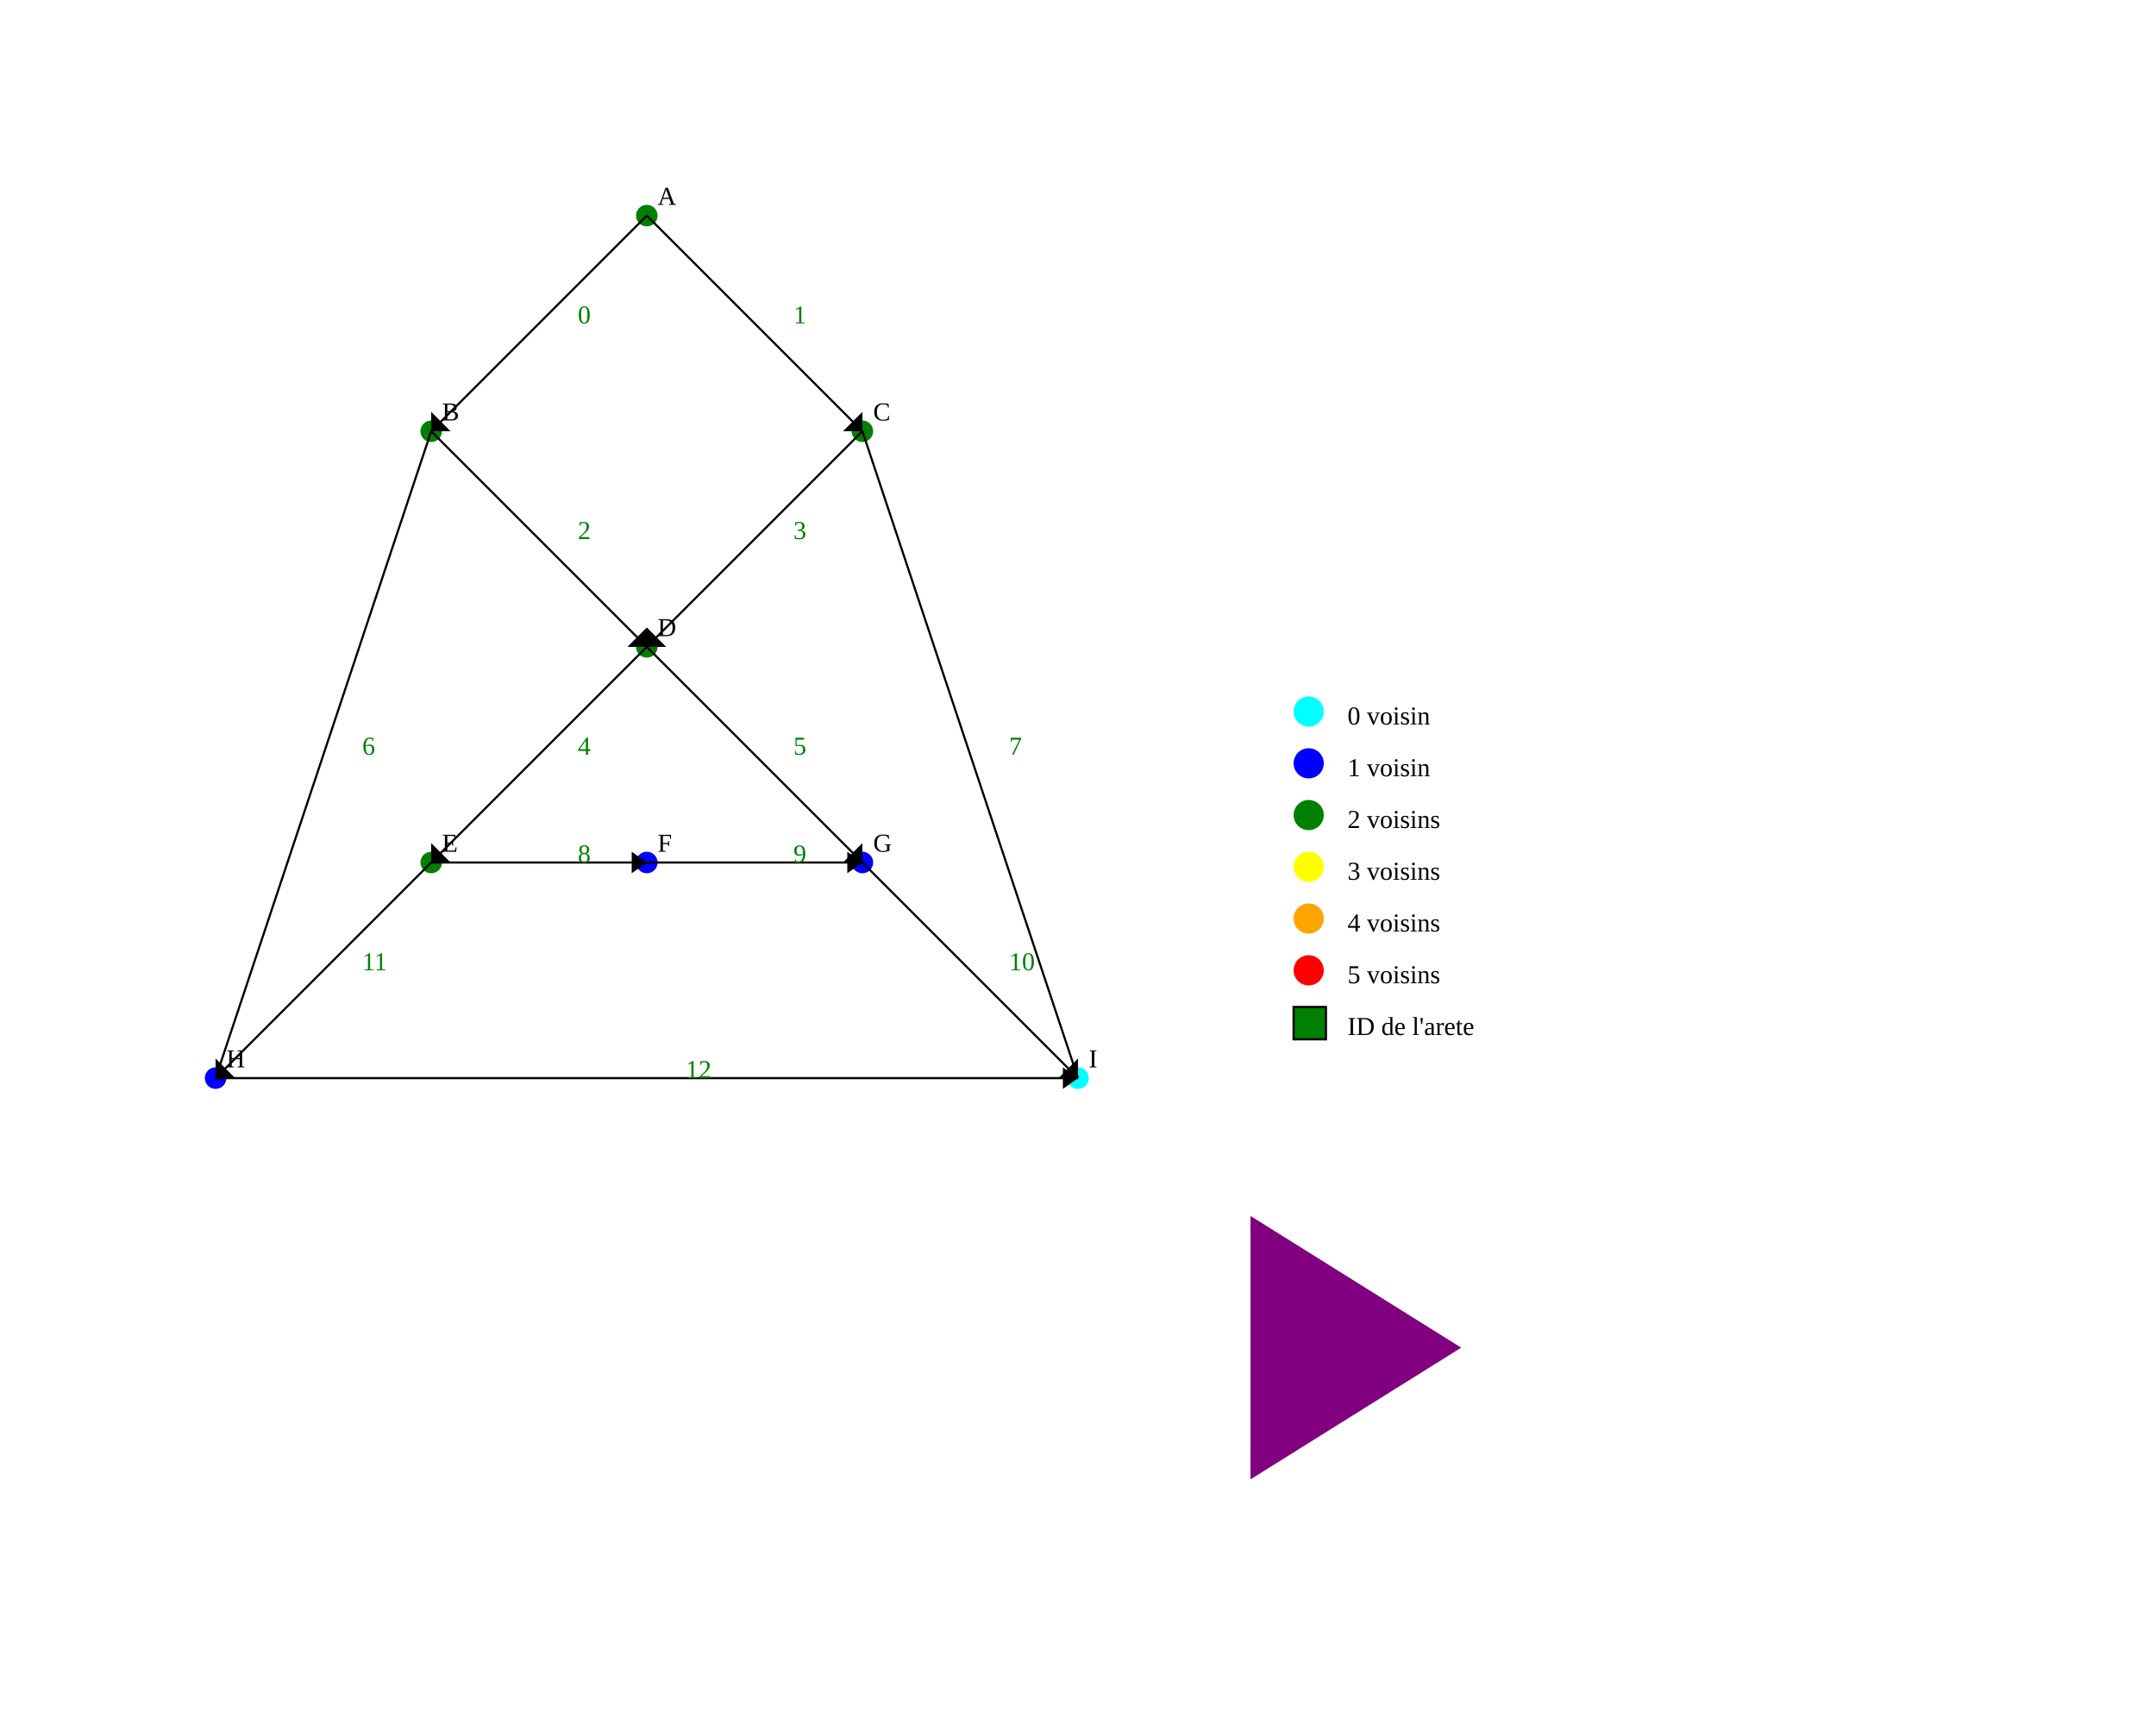
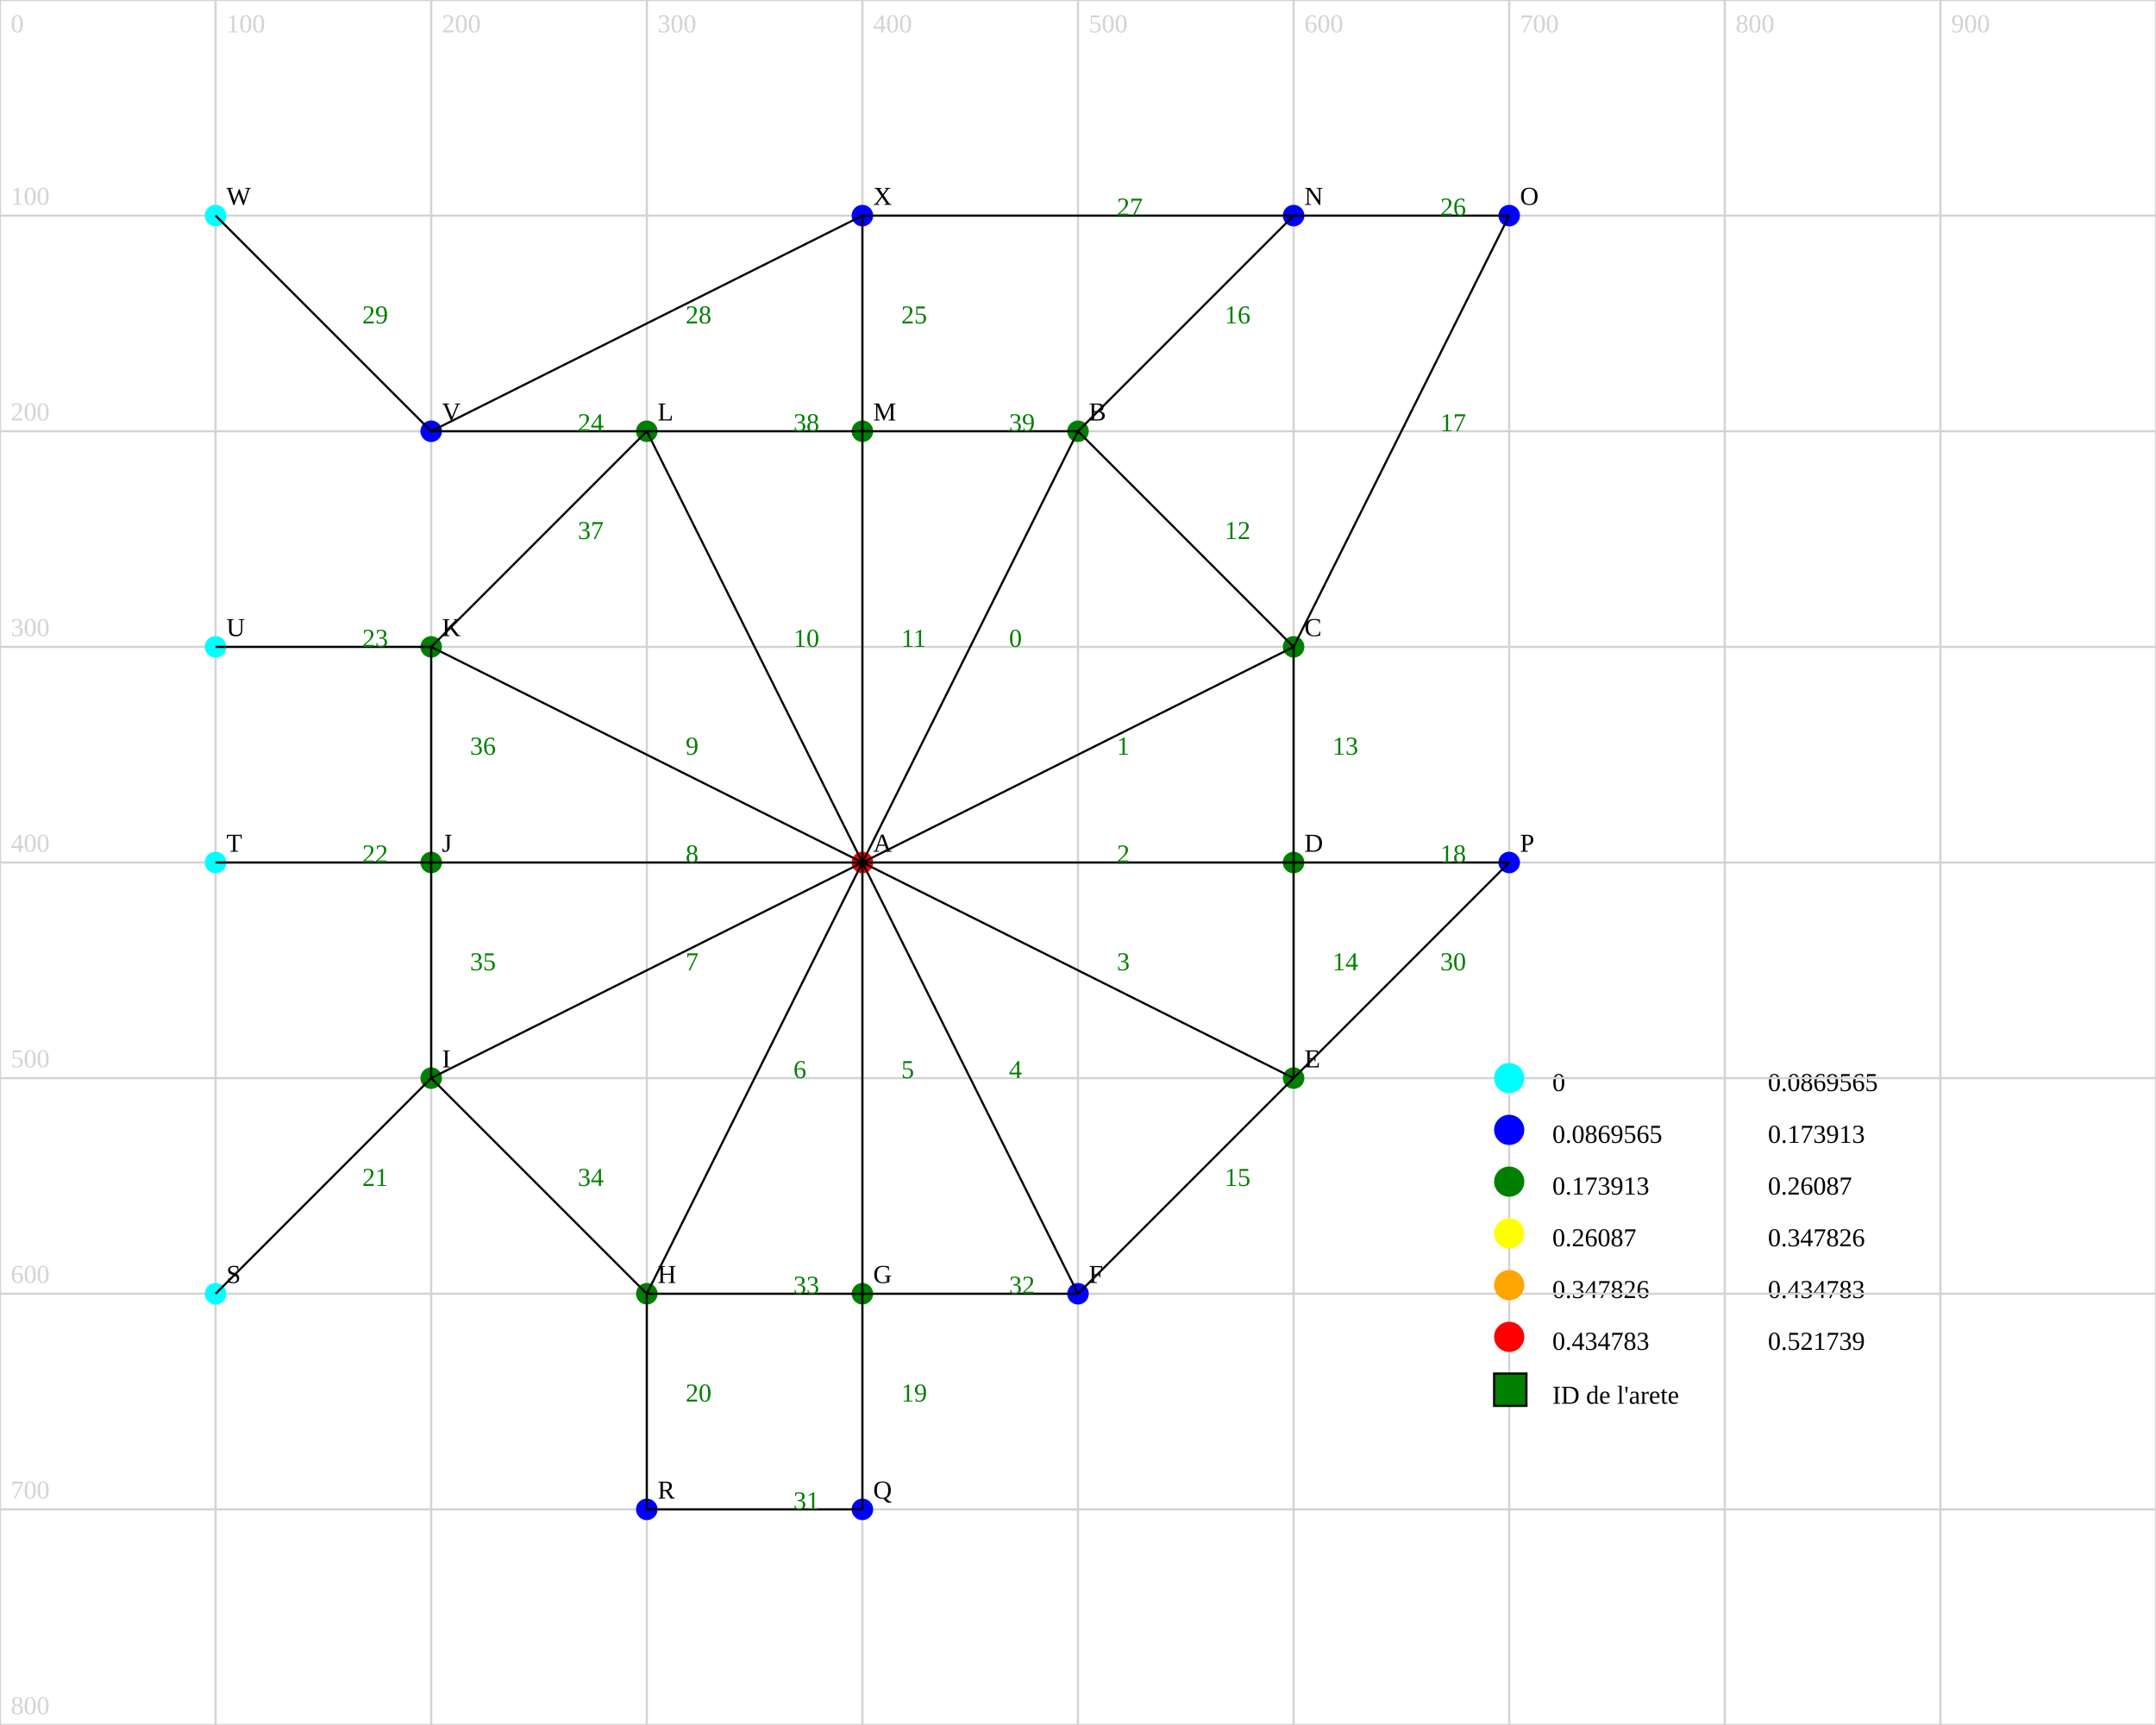
<svg xmlns="http://www.w3.org/2000/svg" version="1.1" width="1000" height="800">
-   <text x="625" y="336" fill="black">0 voisin</text>
-   <text x="625" y="360" fill="black">1 voisin</text>
-   <text x="625" y="384" fill="black">2 voisins</text>
-   <text x="625" y="408" fill="black">3 voisins</text>
-   <text x="625" y="432" fill="black">4 voisins</text>
-   <text x="625" y="456" fill="black">5 voisins</text>
-   <polygon points=" 600,600 600,650 640,625" style="fill:black;stroke:purple;stroke-width:40" />
-   <circle cx="300" cy="100" r="5" fill="green" />
-   <text x="305" y="95" fill="black">A</text>
-   <circle cx="200" cy="200" r="5" fill="green" />
-   <text x="205" y="195" fill="black">B</text>
+   <text x="720" y="506" fill="black">0</text>
+   <text x="820" y="506" fill="black">0.0869565</text>
+   <text x="720" y="530" fill="black">0.0869565</text>
+   <text x="820" y="530" fill="black">0.173913</text>
+   <text x="720" y="554" fill="black">0.173913</text>
+   <text x="820" y="554" fill="black">0.26087</text>
+   <text x="720" y="578" fill="black">0.26087</text>
+   <text x="820" y="578" fill="black">0.347826</text>
+   <text x="720" y="602" fill="black">0.347826</text>
+   <text x="820" y="602" fill="black">0.434783</text>
+   <text x="720" y="626" fill="black">0.434783</text>
+   <text x="820" y="626" fill="black">0.521739</text>
+   <line x1="0" y1="0" x2="1000" y2="0" stroke="lightgrey" />
+   <text x="5" y="-5" fill="lightgrey">0</text>
+   <line x1="0" y1="100" x2="1000" y2="100" stroke="lightgrey" />
+   <text x="5" y="95" fill="lightgrey">100</text>
+   <line x1="0" y1="200" x2="1000" y2="200" stroke="lightgrey" />
+   <text x="5" y="195" fill="lightgrey">200</text>
+   <line x1="0" y1="300" x2="1000" y2="300" stroke="lightgrey" />
+   <text x="5" y="295" fill="lightgrey">300</text>
+   <line x1="0" y1="400" x2="1000" y2="400" stroke="lightgrey" />
+   <text x="5" y="395" fill="lightgrey">400</text>
+   <line x1="0" y1="500" x2="1000" y2="500" stroke="lightgrey" />
+   <text x="5" y="495" fill="lightgrey">500</text>
+   <line x1="0" y1="600" x2="1000" y2="600" stroke="lightgrey" />
+   <text x="5" y="595" fill="lightgrey">600</text>
+   <line x1="0" y1="700" x2="1000" y2="700" stroke="lightgrey" />
+   <text x="5" y="695" fill="lightgrey">700</text>
+   <line x1="0" y1="800" x2="1000" y2="800" stroke="lightgrey" />
+   <text x="5" y="795" fill="lightgrey">800</text>
+   <line x1="0" y1="0" x2="0" y2="800" stroke="lightgrey" />
+   <text x="5" y="15" fill="lightgrey">0</text>
+   <line x1="100" y1="0" x2="100" y2="800" stroke="lightgrey" />
+   <text x="105" y="15" fill="lightgrey">100</text>
+   <line x1="200" y1="0" x2="200" y2="800" stroke="lightgrey" />
+   <text x="205" y="15" fill="lightgrey">200</text>
+   <line x1="300" y1="0" x2="300" y2="800" stroke="lightgrey" />
+   <text x="305" y="15" fill="lightgrey">300</text>
+   <line x1="400" y1="0" x2="400" y2="800" stroke="lightgrey" />
+   <text x="405" y="15" fill="lightgrey">400</text>
+   <line x1="500" y1="0" x2="500" y2="800" stroke="lightgrey" />
+   <text x="505" y="15" fill="lightgrey">500</text>
+   <line x1="600" y1="0" x2="600" y2="800" stroke="lightgrey" />
+   <text x="605" y="15" fill="lightgrey">600</text>
+   <line x1="700" y1="0" x2="700" y2="800" stroke="lightgrey" />
+   <text x="705" y="15" fill="lightgrey">700</text>
+   <line x1="800" y1="0" x2="800" y2="800" stroke="lightgrey" />
+   <text x="805" y="15" fill="lightgrey">800</text>
+   <line x1="900" y1="0" x2="900" y2="800" stroke="lightgrey" />
+   <text x="905" y="15" fill="lightgrey">900</text>
+   <line x1="1000" y1="0" x2="1000" y2="800" stroke="lightgrey" />
+   <text x="1005" y="15" fill="lightgrey">1000</text>
+   <circle cx="400" cy="400" r="5" fill="red" />
+   <text x="405" y="395" fill="black">A</text>
+   <circle cx="500" cy="200" r="5" fill="green" />
+   <text x="505" y="195" fill="black">B</text>
+   <circle cx="600" cy="300" r="5" fill="green" />
+   <text x="605" y="295" fill="black">C</text>
+   <circle cx="600" cy="400" r="5" fill="green" />
+   <text x="605" y="395" fill="black">D</text>
+   <circle cx="600" cy="500" r="5" fill="green" />
+   <text x="605" y="495" fill="black">E</text>
+   <circle cx="500" cy="600" r="5" fill="blue" />
+   <text x="505" y="595" fill="black">F</text>
+   <circle cx="400" cy="600" r="5" fill="green" />
+   <text x="405" y="595" fill="black">G</text>
+   <circle cx="300" cy="600" r="5" fill="green" />
+   <text x="305" y="595" fill="black">H</text>
+   <circle cx="200" cy="500" r="5" fill="green" />
+   <text x="205" y="495" fill="black">I</text>
+   <circle cx="200" cy="400" r="5" fill="green" />
+   <text x="205" y="395" fill="black">J</text>
+   <circle cx="200" cy="300" r="5" fill="green" />
+   <text x="205" y="295" fill="black">K</text>
+   <circle cx="300" cy="200" r="5" fill="green" />
+   <text x="305" y="195" fill="black">L</text>
  <circle cx="400" cy="200" r="5" fill="green" />
-   <text x="405" y="195" fill="black">C</text>
-   <circle cx="300" cy="300" r="5" fill="green" />
-   <text x="305" y="295" fill="black">D</text>
-   <circle cx="200" cy="400" r="5" fill="green" />
-   <text x="205" y="395" fill="black">E</text>
-   <circle cx="300" cy="400" r="5" fill="blue" />
-   <text x="305" y="395" fill="black">F</text>
-   <circle cx="400" cy="400" r="5" fill="blue" />
-   <text x="405" y="395" fill="black">G</text>
-   <circle cx="100" cy="500" r="5" fill="blue" />
-   <text x="105" y="495" fill="black">H</text>
-   <circle cx="500" cy="500" r="5" fill="cyan" />
-   <text x="505" y="495" fill="black">I</text>
-   <line x1="300" y1="100" x2="200" y2="200" stroke="black" />
-   <text x="268" y="150" fill="green">0</text>
-   <polygon points=" 200,200 209,200 200,191" style="fill:black" />
-   <line x1="300" y1="100" x2="400" y2="200" stroke="black" />
-   <text x="368" y="150" fill="green">1</text>
-   <polygon points=" 400,200 391,200 400,191" style="fill:black" />
-   <line x1="200" y1="200" x2="300" y2="300" stroke="black" />
-   <text x="268" y="250" fill="green">2</text>
-   <polygon points=" 300,300 291,300 300,291" style="fill:black" />
-   <line x1="400" y1="200" x2="300" y2="300" stroke="black" />
-   <text x="368" y="250" fill="green">3</text>
-   <polygon points=" 300,300 309,300 300,291" style="fill:black" />
-   <line x1="300" y1="300" x2="200" y2="400" stroke="black" />
-   <text x="268" y="350" fill="green">4</text>
-   <polygon points=" 200,400 209,400 200,391" style="fill:black" />
-   <line x1="300" y1="300" x2="400" y2="400" stroke="black" />
-   <text x="368" y="350" fill="green">5</text>
-   <polygon points=" 400,400 391,400 400,391" style="fill:black" />
-   <line x1="200" y1="200" x2="100" y2="500" stroke="black" />
-   <text x="168" y="350" fill="green">6</text>
-   <polygon points=" 100,500 109,500 100,491" style="fill:black" />
-   <line x1="400" y1="200" x2="500" y2="500" stroke="black" />
-   <text x="468" y="350" fill="green">7</text>
-   <polygon points=" 500,500 491,500 500,491" style="fill:black" />
-   <line x1="200" y1="400" x2="300" y2="400" stroke="black" />
-   <text x="268" y="400" fill="green">8</text>
-   <polygon points=" 300,400 293,405 293,395" style="fill:black" />
-   <line x1="300" y1="400" x2="400" y2="400" stroke="black" />
-   <text x="368" y="400" fill="green">9</text>
-   <polygon points=" 400,400 393,405 393,395" style="fill:black" />
-   <line x1="400" y1="400" x2="500" y2="500" stroke="black" />
-   <text x="468" y="450" fill="green">10</text>
-   <polygon points=" 500,500 491,500 500,491" style="fill:black" />
-   <line x1="200" y1="400" x2="100" y2="500" stroke="black" />
-   <text x="168" y="450" fill="green">11</text>
-   <polygon points=" 100,500 109,500 100,491" style="fill:black" />
-   <line x1="100" y1="500" x2="500" y2="500" stroke="black" />
-   <text x="318" y="500" fill="green">12</text>
-   <polygon points=" 500,500 493,505 493,495" style="fill:black" />
-   <circle cx="607" cy="330" r="7" fill="cyan" />
-   <circle cx="607" cy="354" r="7" fill="blue" />
-   <circle cx="607" cy="378" r="7" fill="green" />
-   <circle cx="607" cy="402" r="7" fill="yellow" />
-   <circle cx="607" cy="426" r="7" fill="orange" />
-   <circle cx="607" cy="450" r="7" fill="red" />
-   <rect x="600" y="467" width="15" height="15" stroke="black" fill="green" stroke-width="1" />
-   <text x="625" y="480" fill="black">ID de l'arete</text>
+   <text x="405" y="195" fill="black">M</text>
+   <circle cx="600" cy="100" r="5" fill="blue" />
+   <text x="605" y="95" fill="black">N</text>
+   <circle cx="700" cy="100" r="5" fill="blue" />
+   <text x="705" y="95" fill="black">O</text>
+   <circle cx="700" cy="400" r="5" fill="blue" />
+   <text x="705" y="395" fill="black">P</text>
+   <circle cx="400" cy="700" r="5" fill="blue" />
+   <text x="405" y="695" fill="black">Q</text>
+   <circle cx="300" cy="700" r="5" fill="blue" />
+   <text x="305" y="695" fill="black">R</text>
+   <circle cx="100" cy="600" r="5" fill="cyan" />
+   <text x="105" y="595" fill="black">S</text>
+   <circle cx="100" cy="400" r="5" fill="cyan" />
+   <text x="105" y="395" fill="black">T</text>
+   <circle cx="100" cy="300" r="5" fill="cyan" />
+   <text x="105" y="295" fill="black">U</text>
+   <circle cx="200" cy="200" r="5" fill="blue" />
+   <text x="205" y="195" fill="black">V</text>
+   <circle cx="100" cy="100" r="5" fill="cyan" />
+   <text x="105" y="95" fill="black">W</text>
+   <circle cx="400" cy="100" r="5" fill="blue" />
+   <text x="405" y="95" fill="black">X</text>
+   <line x1="400" y1="400" x2="500" y2="200" stroke="black" />
+   <text x="468" y="300" fill="green">0</text>
+   <line x1="400" y1="400" x2="600" y2="300" stroke="black" />
+   <text x="518" y="350" fill="green">1</text>
+   <line x1="400" y1="400" x2="600" y2="400" stroke="black" />
+   <text x="518" y="400" fill="green">2</text>
+   <line x1="400" y1="400" x2="600" y2="500" stroke="black" />
+   <text x="518" y="450" fill="green">3</text>
+   <line x1="400" y1="400" x2="500" y2="600" stroke="black" />
+   <text x="468" y="500" fill="green">4</text>
+   <line x1="400" y1="400" x2="400" y2="600" stroke="black" />
+   <text x="418" y="500" fill="green">5</text>
+   <line x1="400" y1="400" x2="300" y2="600" stroke="black" />
+   <text x="368" y="500" fill="green">6</text>
+   <line x1="400" y1="400" x2="200" y2="500" stroke="black" />
+   <text x="318" y="450" fill="green">7</text>
+   <line x1="400" y1="400" x2="200" y2="400" stroke="black" />
+   <text x="318" y="400" fill="green">8</text>
+   <line x1="400" y1="400" x2="200" y2="300" stroke="black" />
+   <text x="318" y="350" fill="green">9</text>
+   <line x1="400" y1="400" x2="300" y2="200" stroke="black" />
+   <text x="368" y="300" fill="green">10</text>
+   <line x1="400" y1="400" x2="400" y2="200" stroke="black" />
+   <text x="418" y="300" fill="green">11</text>
+   <line x1="500" y1="200" x2="600" y2="300" stroke="black" />
+   <text x="568" y="250" fill="green">12</text>
+   <line x1="600" y1="300" x2="600" y2="400" stroke="black" />
+   <text x="618" y="350" fill="green">13</text>
+   <line x1="600" y1="400" x2="600" y2="500" stroke="black" />
+   <text x="618" y="450" fill="green">14</text>
+   <line x1="600" y1="500" x2="500" y2="600" stroke="black" />
+   <text x="568" y="550" fill="green">15</text>
+   <line x1="500" y1="200" x2="600" y2="100" stroke="black" />
+   <text x="568" y="150" fill="green">16</text>
+   <line x1="600" y1="300" x2="700" y2="100" stroke="black" />
+   <text x="668" y="200" fill="green">17</text>
+   <line x1="600" y1="400" x2="700" y2="400" stroke="black" />
+   <text x="668" y="400" fill="green">18</text>
+   <line x1="400" y1="600" x2="400" y2="700" stroke="black" />
+   <text x="418" y="650" fill="green">19</text>
+   <line x1="300" y1="600" x2="300" y2="700" stroke="black" />
+   <text x="318" y="650" fill="green">20</text>
+   <line x1="200" y1="500" x2="100" y2="600" stroke="black" />
+   <text x="168" y="550" fill="green">21</text>
+   <line x1="200" y1="400" x2="100" y2="400" stroke="black" />
+   <text x="168" y="400" fill="green">22</text>
+   <line x1="200" y1="300" x2="100" y2="300" stroke="black" />
+   <text x="168" y="300" fill="green">23</text>
+   <line x1="300" y1="200" x2="200" y2="200" stroke="black" />
+   <text x="268" y="200" fill="green">24</text>
+   <line x1="400" y1="200" x2="400" y2="100" stroke="black" />
+   <text x="418" y="150" fill="green">25</text>
+   <line x1="600" y1="100" x2="700" y2="100" stroke="black" />
+   <text x="668" y="100" fill="green">26</text>
+   <line x1="600" y1="100" x2="400" y2="100" stroke="black" />
+   <text x="518" y="100" fill="green">27</text>
+   <line x1="400" y1="100" x2="200" y2="200" stroke="black" />
+   <text x="318" y="150" fill="green">28</text>
+   <line x1="200" y1="200" x2="100" y2="100" stroke="black" />
+   <text x="168" y="150" fill="green">29</text>
+   <line x1="600" y1="500" x2="700" y2="400" stroke="black" />
+   <text x="668" y="450" fill="green">30</text>
+   <line x1="400" y1="700" x2="300" y2="700" stroke="black" />
+   <text x="368" y="700" fill="green">31</text>
+   <line x1="500" y1="600" x2="400" y2="600" stroke="black" />
+   <text x="468" y="600" fill="green">32</text>
+   <line x1="400" y1="600" x2="300" y2="600" stroke="black" />
+   <text x="368" y="600" fill="green">33</text>
+   <line x1="300" y1="600" x2="200" y2="500" stroke="black" />
+   <text x="268" y="550" fill="green">34</text>
+   <line x1="200" y1="500" x2="200" y2="400" stroke="black" />
+   <text x="218" y="450" fill="green">35</text>
+   <line x1="200" y1="400" x2="200" y2="300" stroke="black" />
+   <text x="218" y="350" fill="green">36</text>
+   <line x1="200" y1="300" x2="300" y2="200" stroke="black" />
+   <text x="268" y="250" fill="green">37</text>
+   <line x1="300" y1="200" x2="400" y2="200" stroke="black" />
+   <text x="368" y="200" fill="green">38</text>
+   <line x1="400" y1="200" x2="500" y2="200" stroke="black" />
+   <text x="468" y="200" fill="green">39</text>
+   <circle cx="700" cy="500" r="7" fill="cyan" />
+   <circle cx="700" cy="524" r="7" fill="blue" />
+   <circle cx="700" cy="548" r="7" fill="green" />
+   <circle cx="700" cy="572" r="7" fill="yellow" />
+   <circle cx="700" cy="596" r="7" fill="orange" />
+   <circle cx="700" cy="620" r="7" fill="red" />
+   <rect x="693" y="637" width="15" height="15" stroke="black" fill="green" stroke-width="1" />
+   <text x="720" y="651" fill="black">ID de l'arete</text>
</svg>
